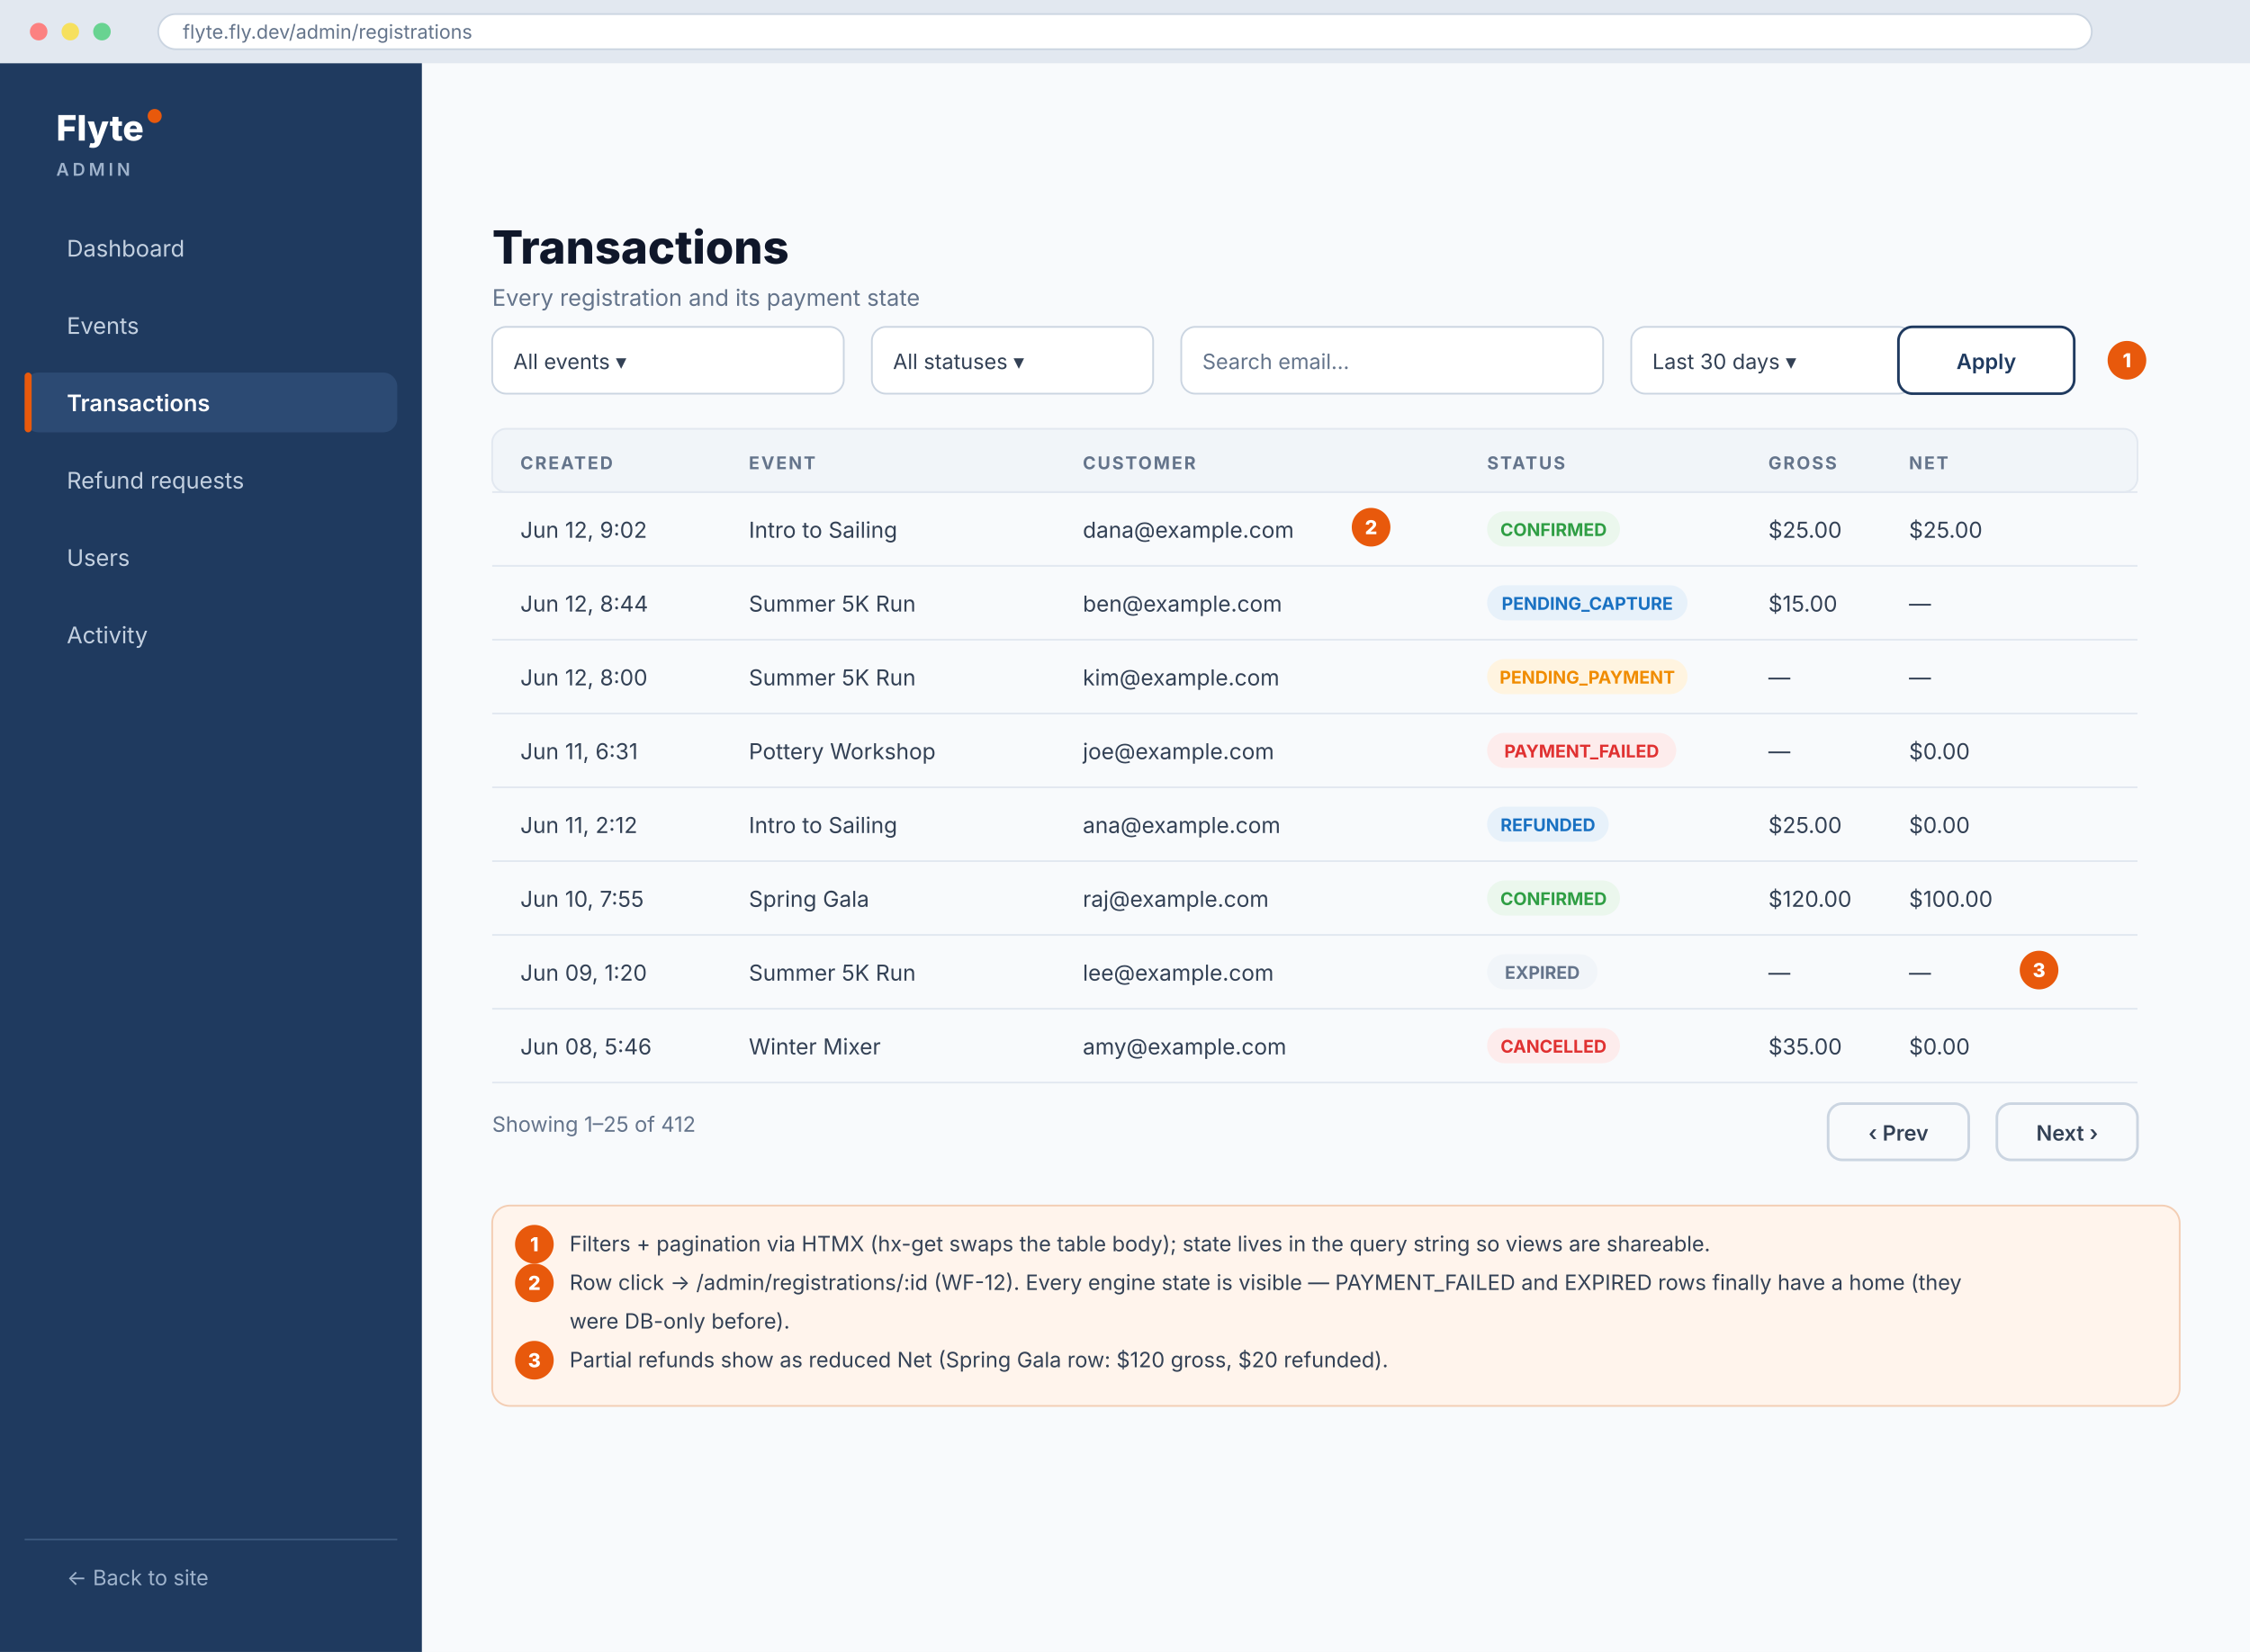
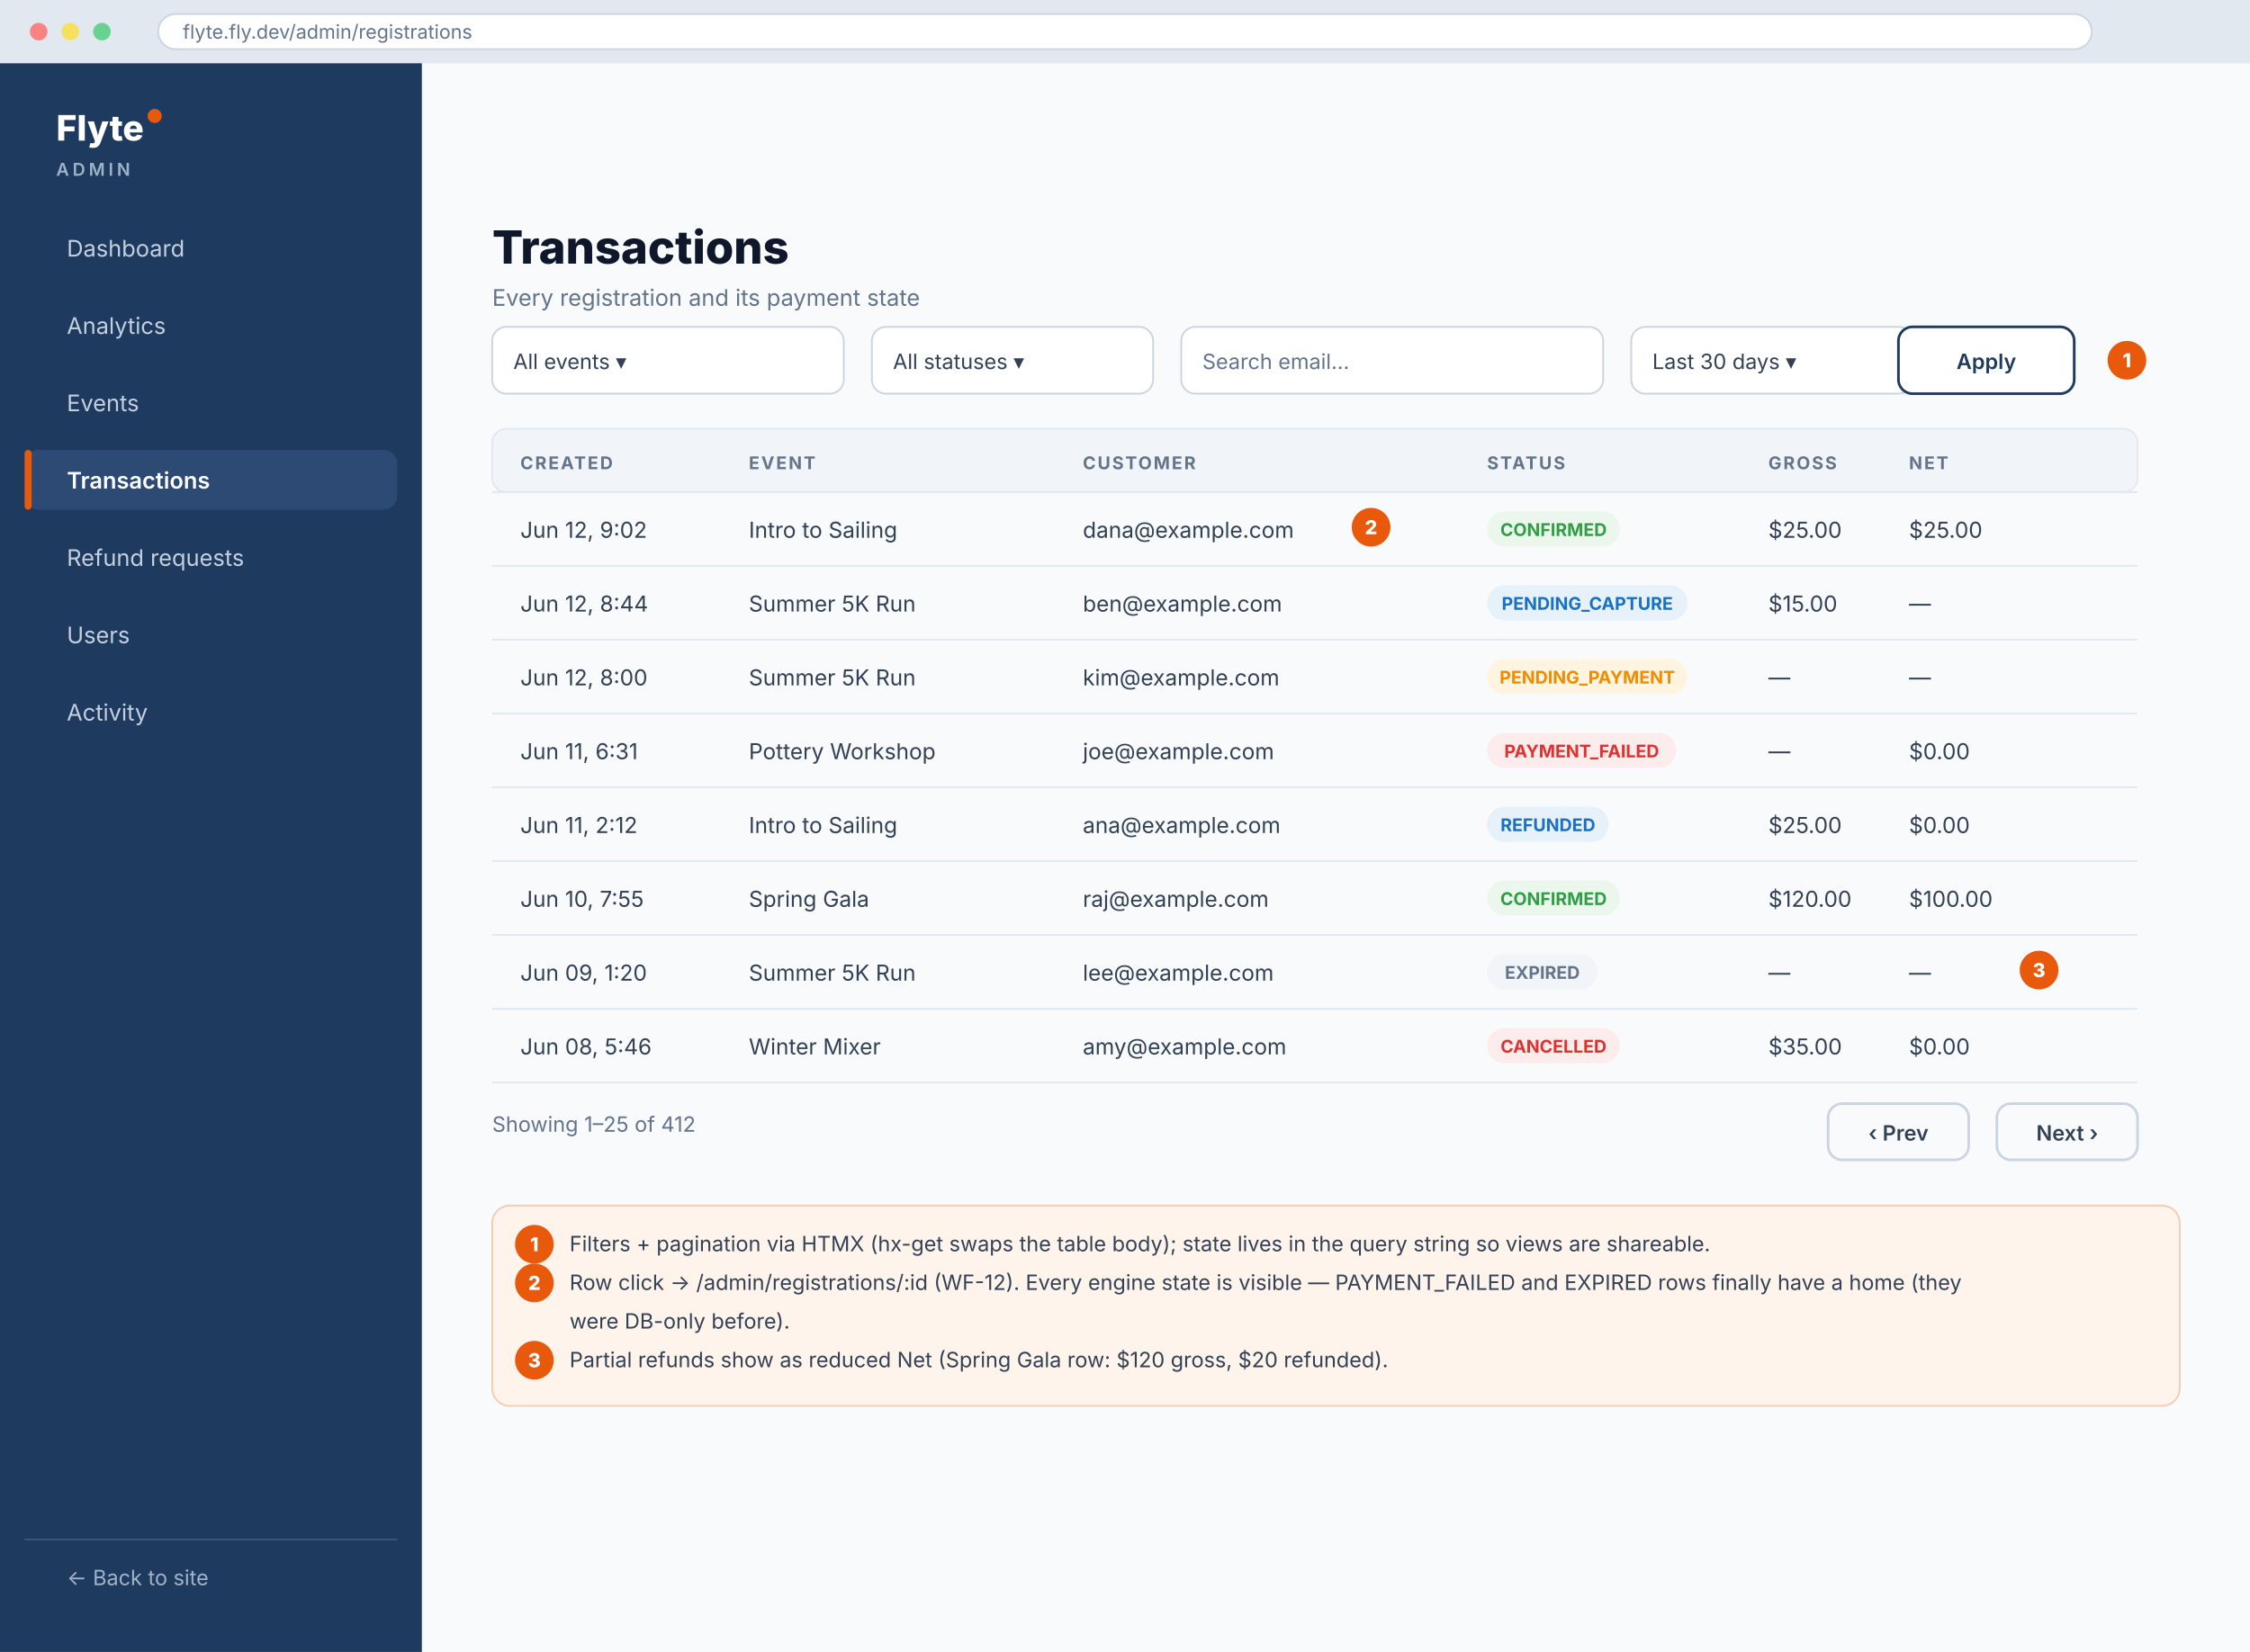
<svg xmlns="http://www.w3.org/2000/svg" width="1280" height="940" viewBox="0 0 1280 940">
  <defs>
    <linearGradient id="ng" x1="0" y1="0" x2="1" y2="1">
      <stop offset="0" stop-color="#1F3A5F" />
      <stop offset="1" stop-color="#2C5282" />
    </linearGradient>
  </defs>
  <rect x="0" y="0" width="1280" height="940" fill="#F8FAFC" />
  <rect x="0" y="0" width="1280" height="36" fill="#E2E8F0" />
  <circle cx="22" cy="18" r="5" fill="#FC8181" />
  <circle cx="40" cy="18" r="5" fill="#F6E05E" />
  <circle cx="58" cy="18" r="5" fill="#68D391" />
  <rect x="90" y="8" width="1100" height="20" fill="#FFFFFF" rx="10" stroke="#CBD5E1" stroke-width="1" />
  <text x="104" y="22" font-family="Inter, -apple-system, Segoe UI, sans-serif" font-size="11" font-weight="400" fill="#64748B">flyte.fly.dev/admin/registrations</text>
  <rect x="0" y="36" width="240" height="904" fill="#1F3A5F" />
  <text x="32" y="80" font-family="Inter, -apple-system, Segoe UI, sans-serif" font-size="20" font-weight="800" fill="#FFFFFF">Flyte</text>
  <circle cx="88" cy="66" r="4" fill="#E8590C" />
  <text x="32" y="100" font-family="Inter, -apple-system, Segoe UI, sans-serif" font-size="10" font-weight="600" fill="#9FB3CC" letter-spacing="2px">ADMIN</text>
  <text x="38" y="146" font-family="Inter, -apple-system, Segoe UI, sans-serif" font-size="13" font-weight="400" fill="#C3D0E0">Dashboard</text>
-   <text x="38" y="190" font-family="Inter, -apple-system, Segoe UI, sans-serif" font-size="13" font-weight="400" fill="#C3D0E0">Events</text>
-   <rect x="14" y="212" width="212" height="34" fill="#2C4A73" rx="8" />
-   <rect x="14" y="212" width="4" height="34" fill="#E8590C" rx="2" />
-   <text x="38" y="234" font-family="Inter, -apple-system, Segoe UI, sans-serif" font-size="13" font-weight="600" fill="#FFFFFF">Transactions</text>
-   <text x="38" y="278" font-family="Inter, -apple-system, Segoe UI, sans-serif" font-size="13" font-weight="400" fill="#C3D0E0">Refund requests</text>
-   <text x="38" y="322" font-family="Inter, -apple-system, Segoe UI, sans-serif" font-size="13" font-weight="400" fill="#C3D0E0">Users</text>
-   <text x="38" y="366" font-family="Inter, -apple-system, Segoe UI, sans-serif" font-size="13" font-weight="400" fill="#C3D0E0">Activity</text>
+   <text x="38" y="190" font-family="Inter, -apple-system, Segoe UI, sans-serif" font-size="13" font-weight="400" fill="#C3D0E0">Analytics</text>
+   <text x="38" y="234" font-family="Inter, -apple-system, Segoe UI, sans-serif" font-size="13" font-weight="400" fill="#C3D0E0">Events</text>
+   <rect x="14" y="256" width="212" height="34" fill="#2C4A73" rx="8" />
+   <rect x="14" y="256" width="4" height="34" fill="#E8590C" rx="2" />
+   <text x="38" y="278" font-family="Inter, -apple-system, Segoe UI, sans-serif" font-size="13" font-weight="600" fill="#FFFFFF">Transactions</text>
+   <text x="38" y="322" font-family="Inter, -apple-system, Segoe UI, sans-serif" font-size="13" font-weight="400" fill="#C3D0E0">Refund requests</text>
+   <text x="38" y="366" font-family="Inter, -apple-system, Segoe UI, sans-serif" font-size="13" font-weight="400" fill="#C3D0E0">Users</text>
+   <text x="38" y="410" font-family="Inter, -apple-system, Segoe UI, sans-serif" font-size="13" font-weight="400" fill="#C3D0E0">Activity</text>
  <line x1="14" y1="876" x2="226" y2="876" stroke="#3A567C" stroke-width="1" />
  <text x="38" y="902" font-family="Inter, -apple-system, Segoe UI, sans-serif" font-size="12" font-weight="400" fill="#9FB3CC">← Back to site</text>
  <text x="280" y="150" font-family="Inter, -apple-system, Segoe UI, sans-serif" font-size="26" font-weight="800" fill="#0F172A">Transactions</text>
  <text x="280" y="174" font-family="Inter, -apple-system, Segoe UI, sans-serif" font-size="13" font-weight="400" fill="#64748B">Every registration and its payment state</text>
  <rect x="280" y="186" width="200" height="38" fill="#FFFFFF" rx="8" stroke="#CBD5E1" stroke-width="1" />
  <text x="292" y="210" font-family="Inter, -apple-system, Segoe UI, sans-serif" font-size="12" font-weight="400" fill="#334155">All events  ▾</text>
  <rect x="496" y="186" width="160" height="38" fill="#FFFFFF" rx="8" stroke="#CBD5E1" stroke-width="1" />
  <text x="508" y="210" font-family="Inter, -apple-system, Segoe UI, sans-serif" font-size="12" font-weight="400" fill="#334155">All statuses  ▾</text>
  <rect x="672" y="186" width="240" height="38" fill="#FFFFFF" rx="8" stroke="#CBD5E1" stroke-width="1" />
  <text x="684" y="210" font-family="Inter, -apple-system, Segoe UI, sans-serif" font-size="12" font-weight="400" fill="#64748B">Search email…</text>
  <rect x="928" y="186" width="160" height="38" fill="#FFFFFF" rx="8" stroke="#CBD5E1" stroke-width="1" />
  <text x="940" y="210" font-family="Inter, -apple-system, Segoe UI, sans-serif" font-size="12" font-weight="400" fill="#334155">Last 30 days  ▾</text>
  <rect x="1080" y="186" width="100" height="38" fill="#FFFFFF" rx="8" stroke="#1F3A5F" stroke-width="1.5" />
  <text x="1130" y="210" font-family="Inter, -apple-system, Segoe UI, sans-serif" font-size="12" font-weight="600" fill="#1F3A5F" text-anchor="middle">Apply</text>
  <circle cx="1210" cy="205" r="11" fill="#E8590C" />
  <text x="1210" y="209" font-family="Inter, -apple-system, Segoe UI, sans-serif" font-size="11" font-weight="800" fill="#FFFFFF" text-anchor="middle">1</text>
  <rect x="280" y="244" width="936" height="36" fill="#F1F5F9" rx="8" stroke="#E2E8F0" stroke-width="1" />
  <text x="296" y="267" font-family="Inter, -apple-system, Segoe UI, sans-serif" font-size="10" font-weight="700" fill="#64748B" letter-spacing="1px">CREATED</text>
  <text x="426" y="267" font-family="Inter, -apple-system, Segoe UI, sans-serif" font-size="10" font-weight="700" fill="#64748B" letter-spacing="1px">EVENT</text>
  <text x="616" y="267" font-family="Inter, -apple-system, Segoe UI, sans-serif" font-size="10" font-weight="700" fill="#64748B" letter-spacing="1px">CUSTOMER</text>
  <text x="846" y="267" font-family="Inter, -apple-system, Segoe UI, sans-serif" font-size="10" font-weight="700" fill="#64748B" letter-spacing="1px">STATUS</text>
  <text x="1006" y="267" font-family="Inter, -apple-system, Segoe UI, sans-serif" font-size="10" font-weight="700" fill="#64748B" letter-spacing="1px">GROSS</text>
  <text x="1086" y="267" font-family="Inter, -apple-system, Segoe UI, sans-serif" font-size="10" font-weight="700" fill="#64748B" letter-spacing="1px">NET</text>
  <line x1="280" y1="280" x2="1216" y2="280" stroke="#E2E8F0" stroke-width="1" />
  <text x="296" y="306" font-family="Inter, -apple-system, Segoe UI, sans-serif" font-size="12.5" font-weight="400" fill="#334155">Jun 12, 9:02</text>
  <text x="426" y="306" font-family="Inter, -apple-system, Segoe UI, sans-serif" font-size="12.5" font-weight="400" fill="#334155">Intro to Sailing</text>
  <text x="616" y="306" font-family="Inter, -apple-system, Segoe UI, sans-serif" font-size="12.5" font-weight="400" fill="#334155">dana@example.com</text>
  <rect x="846" y="291" width="75.6" height="20" fill="#EBF7ED" rx="10" />
  <text x="883.8" y="305" font-family="Inter, -apple-system, Segoe UI, sans-serif" font-size="10" font-weight="700" fill="#2F9E44" text-anchor="middle">CONFIRMED</text>
  <text x="1006" y="306" font-family="Inter, -apple-system, Segoe UI, sans-serif" font-size="12.5" font-weight="400" fill="#334155">$25.00</text>
  <text x="1086" y="306" font-family="Inter, -apple-system, Segoe UI, sans-serif" font-size="12.5" font-weight="400" fill="#334155">$25.00</text>
  <rect x="280" y="322" width="936" height="42" fill="#F8FAFC" />
  <line x1="280" y1="322" x2="1216" y2="322" stroke="#E2E8F0" stroke-width="1" />
  <text x="296" y="348" font-family="Inter, -apple-system, Segoe UI, sans-serif" font-size="12.5" font-weight="400" fill="#334155">Jun 12, 8:44</text>
  <text x="426" y="348" font-family="Inter, -apple-system, Segoe UI, sans-serif" font-size="12.5" font-weight="400" fill="#334155">Summer 5K Run</text>
  <text x="616" y="348" font-family="Inter, -apple-system, Segoe UI, sans-serif" font-size="12.5" font-weight="400" fill="#334155">ben@example.com</text>
  <rect x="846" y="333" width="114" height="20" fill="#E7F1FA" rx="10" />
  <text x="903" y="347" font-family="Inter, -apple-system, Segoe UI, sans-serif" font-size="10" font-weight="700" fill="#1971C2" text-anchor="middle">PENDING_CAPTURE</text>
  <text x="1006" y="348" font-family="Inter, -apple-system, Segoe UI, sans-serif" font-size="12.5" font-weight="400" fill="#334155">$15.00</text>
  <text x="1086" y="348" font-family="Inter, -apple-system, Segoe UI, sans-serif" font-size="12.5" font-weight="400" fill="#334155">—</text>
  <line x1="280" y1="364" x2="1216" y2="364" stroke="#E2E8F0" stroke-width="1" />
  <text x="296" y="390" font-family="Inter, -apple-system, Segoe UI, sans-serif" font-size="12.5" font-weight="400" fill="#334155">Jun 12, 8:00</text>
  <text x="426" y="390" font-family="Inter, -apple-system, Segoe UI, sans-serif" font-size="12.5" font-weight="400" fill="#334155">Summer 5K Run</text>
  <text x="616" y="390" font-family="Inter, -apple-system, Segoe UI, sans-serif" font-size="12.5" font-weight="400" fill="#334155">kim@example.com</text>
  <rect x="846" y="375" width="114" height="20" fill="#FFF4E0" rx="10" />
  <text x="903" y="389" font-family="Inter, -apple-system, Segoe UI, sans-serif" font-size="10" font-weight="700" fill="#F08C00" text-anchor="middle">PENDING_PAYMENT</text>
  <text x="1006" y="390" font-family="Inter, -apple-system, Segoe UI, sans-serif" font-size="12.5" font-weight="400" fill="#334155">—</text>
  <text x="1086" y="390" font-family="Inter, -apple-system, Segoe UI, sans-serif" font-size="12.5" font-weight="400" fill="#334155">—</text>
  <rect x="280" y="406" width="936" height="42" fill="#F8FAFC" />
  <line x1="280" y1="406" x2="1216" y2="406" stroke="#E2E8F0" stroke-width="1" />
  <text x="296" y="432" font-family="Inter, -apple-system, Segoe UI, sans-serif" font-size="12.5" font-weight="400" fill="#334155">Jun 11, 6:31</text>
  <text x="426" y="432" font-family="Inter, -apple-system, Segoe UI, sans-serif" font-size="12.5" font-weight="400" fill="#334155">Pottery Workshop</text>
  <text x="616" y="432" font-family="Inter, -apple-system, Segoe UI, sans-serif" font-size="12.5" font-weight="400" fill="#334155">joe@example.com</text>
  <rect x="846" y="417" width="107.6" height="20" fill="#FDECEC" rx="10" />
  <text x="899.8" y="431" font-family="Inter, -apple-system, Segoe UI, sans-serif" font-size="10" font-weight="700" fill="#E03131" text-anchor="middle">PAYMENT_FAILED</text>
  <text x="1006" y="432" font-family="Inter, -apple-system, Segoe UI, sans-serif" font-size="12.5" font-weight="400" fill="#334155">—</text>
  <text x="1086" y="432" font-family="Inter, -apple-system, Segoe UI, sans-serif" font-size="12.5" font-weight="400" fill="#334155">$0.00</text>
  <line x1="280" y1="448" x2="1216" y2="448" stroke="#E2E8F0" stroke-width="1" />
  <text x="296" y="474" font-family="Inter, -apple-system, Segoe UI, sans-serif" font-size="12.5" font-weight="400" fill="#334155">Jun 11, 2:12</text>
  <text x="426" y="474" font-family="Inter, -apple-system, Segoe UI, sans-serif" font-size="12.5" font-weight="400" fill="#334155">Intro to Sailing</text>
  <text x="616" y="474" font-family="Inter, -apple-system, Segoe UI, sans-serif" font-size="12.5" font-weight="400" fill="#334155">ana@example.com</text>
  <rect x="846" y="459" width="69.2" height="20" fill="#E7F1FA" rx="10" />
  <text x="880.6" y="473" font-family="Inter, -apple-system, Segoe UI, sans-serif" font-size="10" font-weight="700" fill="#1971C2" text-anchor="middle">REFUNDED</text>
  <text x="1006" y="474" font-family="Inter, -apple-system, Segoe UI, sans-serif" font-size="12.5" font-weight="400" fill="#334155">$25.00</text>
  <text x="1086" y="474" font-family="Inter, -apple-system, Segoe UI, sans-serif" font-size="12.5" font-weight="400" fill="#334155">$0.00</text>
  <rect x="280" y="490" width="936" height="42" fill="#F8FAFC" />
  <line x1="280" y1="490" x2="1216" y2="490" stroke="#E2E8F0" stroke-width="1" />
  <text x="296" y="516" font-family="Inter, -apple-system, Segoe UI, sans-serif" font-size="12.5" font-weight="400" fill="#334155">Jun 10, 7:55</text>
  <text x="426" y="516" font-family="Inter, -apple-system, Segoe UI, sans-serif" font-size="12.5" font-weight="400" fill="#334155">Spring Gala</text>
  <text x="616" y="516" font-family="Inter, -apple-system, Segoe UI, sans-serif" font-size="12.5" font-weight="400" fill="#334155">raj@example.com</text>
  <rect x="846" y="501" width="75.6" height="20" fill="#EBF7ED" rx="10" />
  <text x="883.8" y="515" font-family="Inter, -apple-system, Segoe UI, sans-serif" font-size="10" font-weight="700" fill="#2F9E44" text-anchor="middle">CONFIRMED</text>
  <text x="1006" y="516" font-family="Inter, -apple-system, Segoe UI, sans-serif" font-size="12.5" font-weight="400" fill="#334155">$120.00</text>
  <text x="1086" y="516" font-family="Inter, -apple-system, Segoe UI, sans-serif" font-size="12.5" font-weight="400" fill="#334155">$100.00</text>
  <line x1="280" y1="532" x2="1216" y2="532" stroke="#E2E8F0" stroke-width="1" />
  <text x="296" y="558" font-family="Inter, -apple-system, Segoe UI, sans-serif" font-size="12.5" font-weight="400" fill="#334155">Jun 09, 1:20</text>
  <text x="426" y="558" font-family="Inter, -apple-system, Segoe UI, sans-serif" font-size="12.5" font-weight="400" fill="#334155">Summer 5K Run</text>
  <text x="616" y="558" font-family="Inter, -apple-system, Segoe UI, sans-serif" font-size="12.5" font-weight="400" fill="#334155">lee@example.com</text>
  <rect x="846" y="543" width="62.8" height="20" fill="#F1F5F9" rx="10" />
  <text x="877.4" y="557" font-family="Inter, -apple-system, Segoe UI, sans-serif" font-size="10" font-weight="700" fill="#64748B" text-anchor="middle">EXPIRED</text>
  <text x="1006" y="558" font-family="Inter, -apple-system, Segoe UI, sans-serif" font-size="12.5" font-weight="400" fill="#334155">—</text>
  <text x="1086" y="558" font-family="Inter, -apple-system, Segoe UI, sans-serif" font-size="12.5" font-weight="400" fill="#334155">—</text>
  <rect x="280" y="574" width="936" height="42" fill="#F8FAFC" />
  <line x1="280" y1="574" x2="1216" y2="574" stroke="#E2E8F0" stroke-width="1" />
  <text x="296" y="600" font-family="Inter, -apple-system, Segoe UI, sans-serif" font-size="12.5" font-weight="400" fill="#334155">Jun 08, 5:46</text>
  <text x="426" y="600" font-family="Inter, -apple-system, Segoe UI, sans-serif" font-size="12.5" font-weight="400" fill="#334155">Winter Mixer</text>
  <text x="616" y="600" font-family="Inter, -apple-system, Segoe UI, sans-serif" font-size="12.5" font-weight="400" fill="#334155">amy@example.com</text>
  <rect x="846" y="585" width="75.6" height="20" fill="#FDECEC" rx="10" />
  <text x="883.8" y="599" font-family="Inter, -apple-system, Segoe UI, sans-serif" font-size="10" font-weight="700" fill="#E03131" text-anchor="middle">CANCELLED</text>
  <text x="1006" y="600" font-family="Inter, -apple-system, Segoe UI, sans-serif" font-size="12.5" font-weight="400" fill="#334155">$35.00</text>
  <text x="1086" y="600" font-family="Inter, -apple-system, Segoe UI, sans-serif" font-size="12.5" font-weight="400" fill="#334155">$0.00</text>
  <line x1="280" y1="616" x2="1216" y2="616" stroke="#E2E8F0" stroke-width="1" />
  <circle cx="780" cy="300" r="11" fill="#E8590C" />
  <text x="780" y="304" font-family="Inter, -apple-system, Segoe UI, sans-serif" font-size="11" font-weight="800" fill="#FFFFFF" text-anchor="middle">2</text>
  <circle cx="1160" cy="552" r="11" fill="#E8590C" />
  <text x="1160" y="556" font-family="Inter, -apple-system, Segoe UI, sans-serif" font-size="11" font-weight="800" fill="#FFFFFF" text-anchor="middle">3</text>
  <text x="280" y="644" font-family="Inter, -apple-system, Segoe UI, sans-serif" font-size="12" font-weight="400" fill="#64748B">Showing 1–25 of 412</text>
  <rect x="1040" y="628" width="80" height="32" fill="#F8FAFC" rx="8" stroke="#CBD5E1" stroke-width="1.5" />
  <text x="1080" y="649" font-family="Inter, -apple-system, Segoe UI, sans-serif" font-size="12" font-weight="600" fill="#334155" text-anchor="middle">‹ Prev</text>
  <rect x="1136" y="628" width="80" height="32" fill="#F8FAFC" rx="8" stroke="#CBD5E1" stroke-width="1.5" />
  <text x="1176" y="649" font-family="Inter, -apple-system, Segoe UI, sans-serif" font-size="12" font-weight="600" fill="#334155" text-anchor="middle">Next ›</text>
  <rect x="280" y="686" width="960" height="114" fill="#FFF4EC" rx="10" stroke="#F3CDB3" stroke-width="1" />
  <circle cx="304" cy="708" r="11" fill="#E8590C" />
  <text x="304" y="712" font-family="Inter, -apple-system, Segoe UI, sans-serif" font-size="11" font-weight="800" fill="#FFFFFF" text-anchor="middle">1</text>
  <text x="324" y="712" font-family="Inter, -apple-system, Segoe UI, sans-serif" font-size="12" font-weight="400" fill="#334155">Filters + pagination via HTMX (hx-get swaps the table body); state lives in the query string so views are shareable.</text>
  <circle cx="304" cy="730" r="11" fill="#E8590C" />
  <text x="304" y="734" font-family="Inter, -apple-system, Segoe UI, sans-serif" font-size="11" font-weight="800" fill="#FFFFFF" text-anchor="middle">2</text>
  <text x="324" y="734" font-family="Inter, -apple-system, Segoe UI, sans-serif" font-size="12" font-weight="400" fill="#334155">Row click → /admin/registrations/:id (WF-12). Every engine state is visible — PAYMENT_FAILED and EXPIRED rows finally have a home (they</text>
  <text x="324" y="756" font-family="Inter, -apple-system, Segoe UI, sans-serif" font-size="12" font-weight="400" fill="#334155">were DB-only before).</text>
  <circle cx="304" cy="774" r="11" fill="#E8590C" />
  <text x="304" y="778" font-family="Inter, -apple-system, Segoe UI, sans-serif" font-size="11" font-weight="800" fill="#FFFFFF" text-anchor="middle">3</text>
  <text x="324" y="778" font-family="Inter, -apple-system, Segoe UI, sans-serif" font-size="12" font-weight="400" fill="#334155">Partial refunds show as reduced Net (Spring Gala row: $120 gross, $20 refunded).</text>
</svg>
